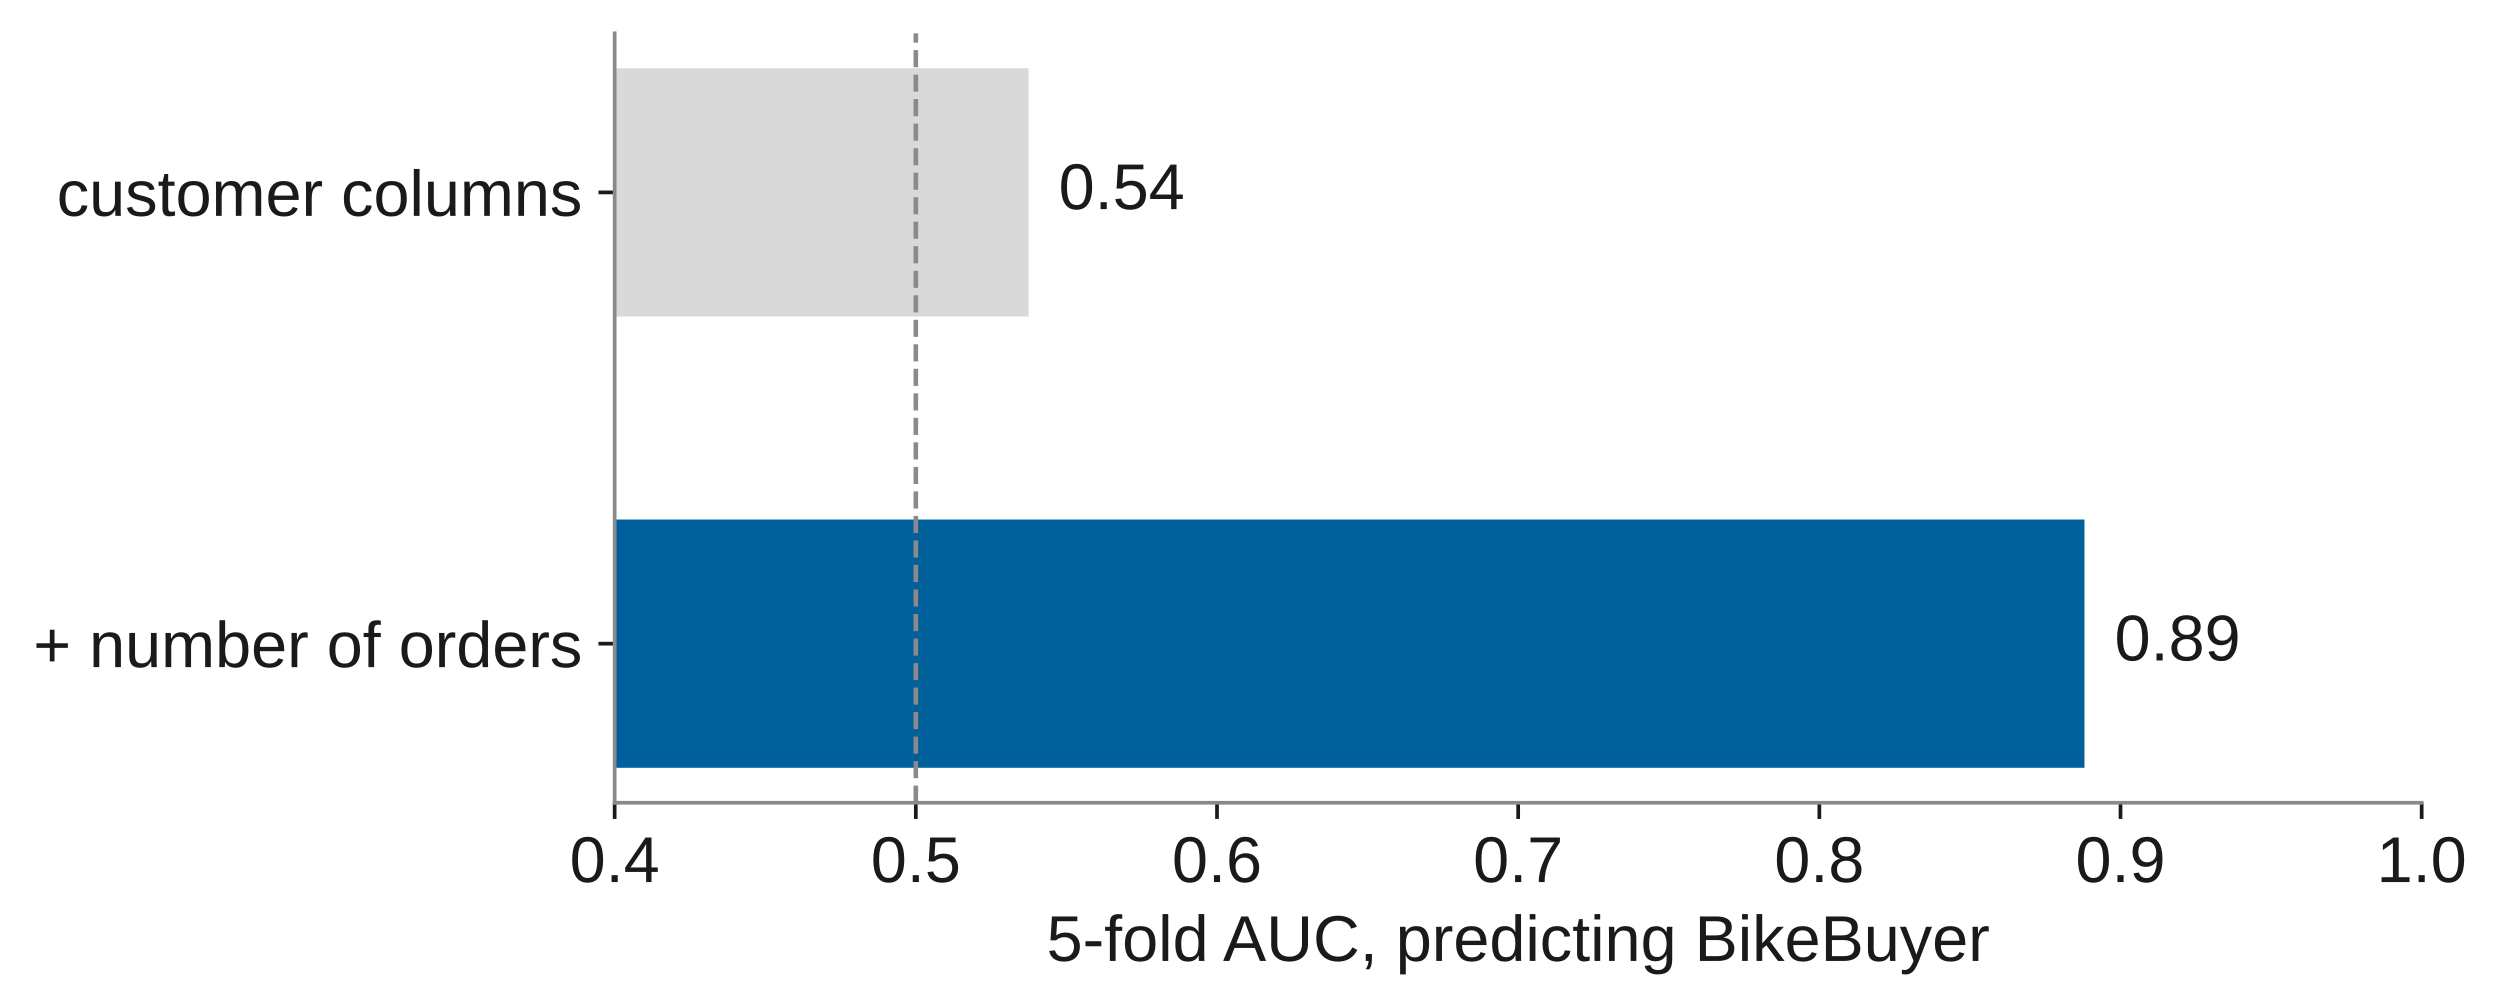
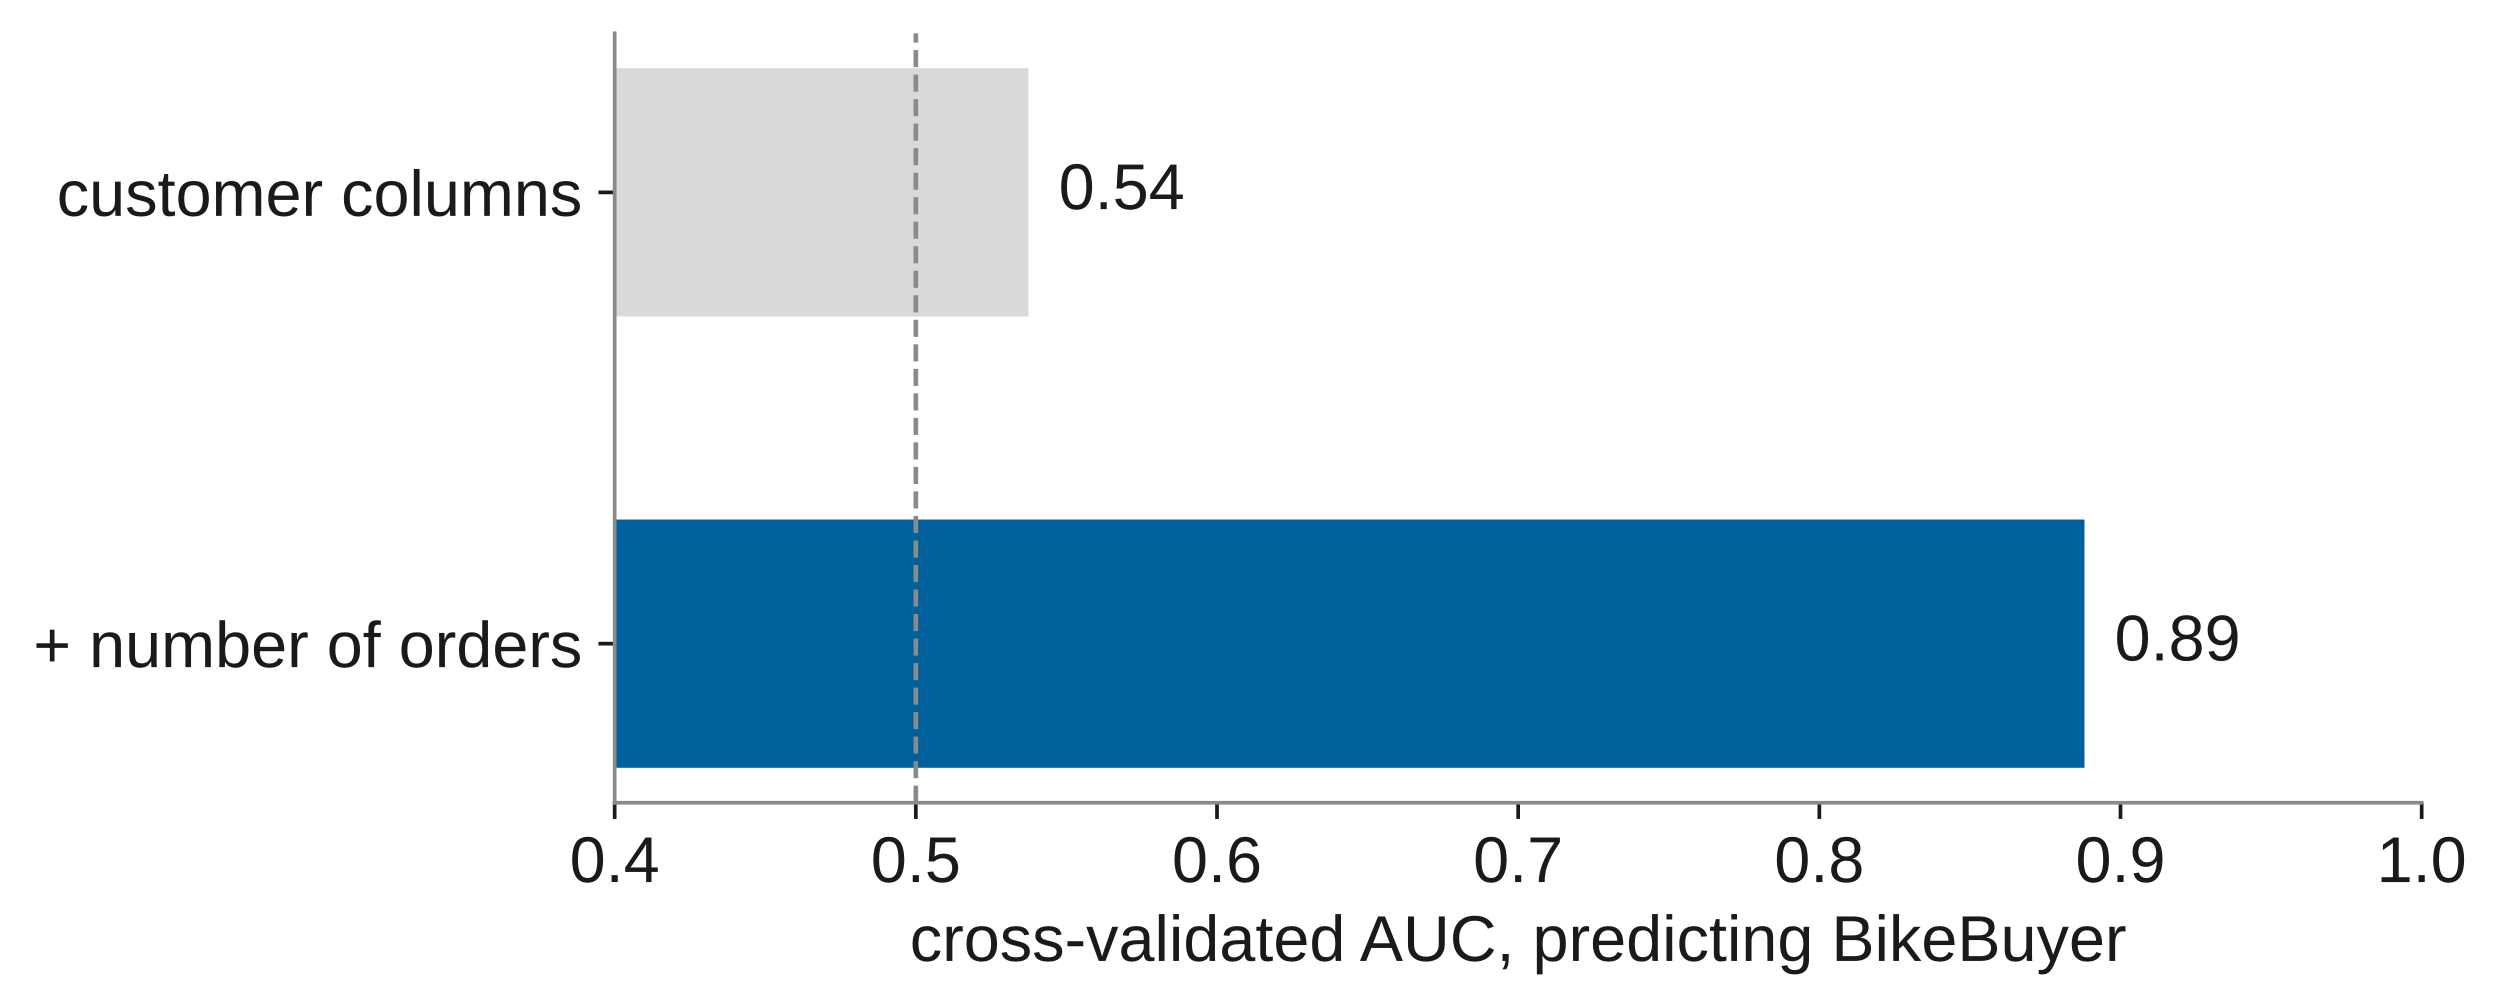
<svg xmlns="http://www.w3.org/2000/svg" xmlns:xlink="http://www.w3.org/1999/xlink" width="540.393pt" height="217.821pt" viewBox="0 0 540.393 217.821" version="1.1">
  <defs>
    <style type="text/css">*{stroke-linejoin: round; stroke-linecap: butt}</style>
  </defs>
  <g id="figure_1">
    <g id="patch_1">
      <path d="M 0 217.821  L 540.393 217.821  L 540.393 0  L 0 0  L 0 217.821  z " style="fill: none" />
    </g>
    <g id="axes_1">
      <g id="patch_2">
        <path d="M 132.863 173.52  L 523.463 173.52  L 523.463 7.2  L 132.863 7.2  L 132.863 173.52  z " style="fill: none" />
      </g>
      <g id="patch_3">
-         <path d="M -127.537 68.412  L 222.326 68.412  L 222.326 14.76  L -127.537 14.76  z " clip-path="url(#p37ea56d5d0)" style="fill: #d9d9d9" />
+         <path d="M -127.537 68.412  L 222.326 68.412  L 222.326 14.76  L -127.537 14.76  z " clip-path="url(#p9aba4acf52)" style="fill: #d9d9d9" />
      </g>
      <g id="patch_4">
-         <path d="M -127.537 165.96  L 450.569 165.96  L 450.569 112.308  L -127.537 112.308  z " clip-path="url(#p37ea56d5d0)" style="fill: #00609c" />
+         <path d="M -127.537 165.96  L 450.569 165.96  L 450.569 112.308  L -127.537 112.308  z " clip-path="url(#p9aba4acf52)" style="fill: #00609c" />
      </g>
      <g id="matplotlib.axis_1">
        <g id="xtick_1">
          <g id="line2d_1">
            <defs>
-               <path id="m7e4c8490ac" d="M 0 0  L 0 3.5  " style="stroke: #1a1a1a; stroke-width: 0.8" />
+               <path id="me658e1f91e" d="M 0 0  L 0 3.5  " style="stroke: #1a1a1a; stroke-width: 0.8" />
            </defs>
            <g>
-               <use xlink:href="#m7e4c8490ac" x="132.863" y="173.52" style="fill: #1a1a1a; stroke: #1a1a1a; stroke-width: 0.8" />
+               <use xlink:href="#me658e1f91e" x="132.863" y="173.52" style="fill: #1a1a1a; stroke: #1a1a1a; stroke-width: 0.8" />
            </g>
          </g>
          <g id="text_1">
            <text style="fill: #1a1a1a; font: 14px 'Arimo', 'Liberation Sans', 'Arial', 'DejaVu Sans', sans-serif; text-anchor: middle" x="132.863" y="190.666" transform="rotate(-0 132.8631 190.6656)">0.4</text>
          </g>
        </g>
        <g id="xtick_2">
          <g id="line2d_2">
            <g>
-               <use xlink:href="#m7e4c8490ac" x="197.963" y="173.52" style="fill: #1a1a1a; stroke: #1a1a1a; stroke-width: 0.8" />
+               <use xlink:href="#me658e1f91e" x="197.963" y="173.52" style="fill: #1a1a1a; stroke: #1a1a1a; stroke-width: 0.8" />
            </g>
          </g>
          <g id="text_2">
            <text style="fill: #1a1a1a; font: 14px 'Arimo', 'Liberation Sans', 'Arial', 'DejaVu Sans', sans-serif; text-anchor: middle" x="197.963" y="190.666" transform="rotate(-0 197.9631 190.6656)">0.5</text>
          </g>
        </g>
        <g id="xtick_3">
          <g id="line2d_3">
            <g>
-               <use xlink:href="#m7e4c8490ac" x="263.063" y="173.52" style="fill: #1a1a1a; stroke: #1a1a1a; stroke-width: 0.8" />
+               <use xlink:href="#me658e1f91e" x="263.063" y="173.52" style="fill: #1a1a1a; stroke: #1a1a1a; stroke-width: 0.8" />
            </g>
          </g>
          <g id="text_3">
            <text style="fill: #1a1a1a; font: 14px 'Arimo', 'Liberation Sans', 'Arial', 'DejaVu Sans', sans-serif; text-anchor: middle" x="263.063" y="190.666" transform="rotate(-0 263.0631 190.6656)">0.6</text>
          </g>
        </g>
        <g id="xtick_4">
          <g id="line2d_4">
            <g>
-               <use xlink:href="#m7e4c8490ac" x="328.163" y="173.52" style="fill: #1a1a1a; stroke: #1a1a1a; stroke-width: 0.8" />
+               <use xlink:href="#me658e1f91e" x="328.163" y="173.52" style="fill: #1a1a1a; stroke: #1a1a1a; stroke-width: 0.8" />
            </g>
          </g>
          <g id="text_4">
            <text style="fill: #1a1a1a; font: 14px 'Arimo', 'Liberation Sans', 'Arial', 'DejaVu Sans', sans-serif; text-anchor: middle" x="328.163" y="190.666" transform="rotate(-0 328.1631 190.6656)">0.7</text>
          </g>
        </g>
        <g id="xtick_5">
          <g id="line2d_5">
            <g>
-               <use xlink:href="#m7e4c8490ac" x="393.263" y="173.52" style="fill: #1a1a1a; stroke: #1a1a1a; stroke-width: 0.8" />
+               <use xlink:href="#me658e1f91e" x="393.263" y="173.52" style="fill: #1a1a1a; stroke: #1a1a1a; stroke-width: 0.8" />
            </g>
          </g>
          <g id="text_5">
            <text style="fill: #1a1a1a; font: 14px 'Arimo', 'Liberation Sans', 'Arial', 'DejaVu Sans', sans-serif; text-anchor: middle" x="393.263" y="190.666" transform="rotate(-0 393.2631 190.6656)">0.8</text>
          </g>
        </g>
        <g id="xtick_6">
          <g id="line2d_6">
            <g>
-               <use xlink:href="#m7e4c8490ac" x="458.363" y="173.52" style="fill: #1a1a1a; stroke: #1a1a1a; stroke-width: 0.8" />
+               <use xlink:href="#me658e1f91e" x="458.363" y="173.52" style="fill: #1a1a1a; stroke: #1a1a1a; stroke-width: 0.8" />
            </g>
          </g>
          <g id="text_6">
            <text style="fill: #1a1a1a; font: 14px 'Arimo', 'Liberation Sans', 'Arial', 'DejaVu Sans', sans-serif; text-anchor: middle" x="458.363" y="190.666" transform="rotate(-0 458.3631 190.6656)">0.9</text>
          </g>
        </g>
        <g id="xtick_7">
          <g id="line2d_7">
            <g>
-               <use xlink:href="#m7e4c8490ac" x="523.463" y="173.52" style="fill: #1a1a1a; stroke: #1a1a1a; stroke-width: 0.8" />
+               <use xlink:href="#me658e1f91e" x="523.463" y="173.52" style="fill: #1a1a1a; stroke: #1a1a1a; stroke-width: 0.8" />
            </g>
          </g>
          <g id="text_7">
            <text style="fill: #1a1a1a; font: 14px 'Arimo', 'Liberation Sans', 'Arial', 'DejaVu Sans', sans-serif; text-anchor: middle" x="523.463" y="190.666" transform="rotate(-0 523.4631 190.6656)">1.0</text>
          </g>
        </g>
        <g id="text_8">
-           <text style="fill: #1a1a1a; font: 14px 'Arimo', 'Liberation Sans', 'Arial', 'DejaVu Sans', sans-serif; text-anchor: middle" x="328.163" y="207.716" transform="rotate(-0 328.1631 207.7163)">5-fold AUC, predicting BikeBuyer</text>
+           <text style="fill: #1a1a1a; font: 14px 'Arimo', 'Liberation Sans', 'Arial', 'DejaVu Sans', sans-serif; text-anchor: middle" x="328.163" y="207.716" transform="rotate(-0 328.1631 207.7163)">cross-validated AUC, predicting BikeBuyer</text>
        </g>
      </g>
      <g id="matplotlib.axis_2">
        <g id="ytick_1">
          <g id="line2d_8">
            <defs>
-               <path id="m9b46d8fe71" d="M 0 0  L -3.5 0  " style="stroke: #1a1a1a; stroke-width: 0.8" />
+               <path id="m560ce53495" d="M 0 0  L -3.5 0  " style="stroke: #1a1a1a; stroke-width: 0.8" />
            </defs>
            <g>
-               <use xlink:href="#m9b46d8fe71" x="132.863" y="41.586" style="fill: #1a1a1a; stroke: #1a1a1a; stroke-width: 0.8" />
+               <use xlink:href="#m560ce53495" x="132.863" y="41.586" style="fill: #1a1a1a; stroke: #1a1a1a; stroke-width: 0.8" />
            </g>
          </g>
          <g id="text_9">
            <text style="fill: #1a1a1a; font: 14px 'Arimo', 'Liberation Sans', 'Arial', 'DejaVu Sans', sans-serif; text-anchor: end" x="125.863" y="46.659" transform="rotate(-0 125.8631 46.65862)">customer columns</text>
          </g>
        </g>
        <g id="ytick_2">
          <g id="line2d_9">
            <g>
-               <use xlink:href="#m9b46d8fe71" x="132.863" y="139.134" style="fill: #1a1a1a; stroke: #1a1a1a; stroke-width: 0.8" />
+               <use xlink:href="#m560ce53495" x="132.863" y="139.134" style="fill: #1a1a1a; stroke: #1a1a1a; stroke-width: 0.8" />
            </g>
          </g>
          <g id="text_10">
            <text style="fill: #1a1a1a; font: 14px 'Arimo', 'Liberation Sans', 'Arial', 'DejaVu Sans', sans-serif; text-anchor: end" x="125.863" y="144.207" transform="rotate(-0 125.8631 144.207)">+ number of orders</text>
          </g>
        </g>
      </g>
      <g id="line2d_10">
-         <path d="M 197.963 173.52  L 197.963 7.2  " clip-path="url(#p37ea56d5d0)" style="fill: none; stroke-dasharray: 3.7,1.6; stroke-dashoffset: 0; stroke: #8a8a8a" />
+         <path d="M 197.963 173.52  L 197.963 7.2  " clip-path="url(#p9aba4acf52)" style="fill: none; stroke-dasharray: 3.7,1.6; stroke-dashoffset: 0; stroke: #8a8a8a" />
      </g>
      <g id="patch_5">
        <path d="M 132.863 173.52  L 132.863 7.2  " style="fill: none; stroke: #8a8a8a; stroke-width: 0.8; stroke-linejoin: miter; stroke-linecap: square" />
      </g>
      <g id="patch_6">
        <path d="M 132.863 173.52  L 523.463 173.52  " style="fill: none; stroke: #8a8a8a; stroke-width: 0.8; stroke-linejoin: miter; stroke-linecap: square" />
      </g>
      <g id="text_11">
        <text style="fill: #1a1a1a; font: 14px 'Arimo', 'Liberation Sans', 'Arial', 'DejaVu Sans', sans-serif; text-anchor: start" x="228.836" y="45.206" transform="rotate(-0 228.8356 45.20612)">0.54</text>
      </g>
      <g id="text_12">
        <text style="fill: #1a1a1a; font: 14px 'Arimo', 'Liberation Sans', 'Arial', 'DejaVu Sans', sans-serif; text-anchor: start" x="457.079" y="142.755" transform="rotate(-0 457.0787 142.7545)">0.89</text>
      </g>
    </g>
  </g>
  <defs>
-     <clipPath id="p37ea56d5d0">
+     <clipPath id="p9aba4acf52">
      <rect x="132.863" y="7.2" width="390.6" height="166.32" />
    </clipPath>
  </defs>
</svg>
